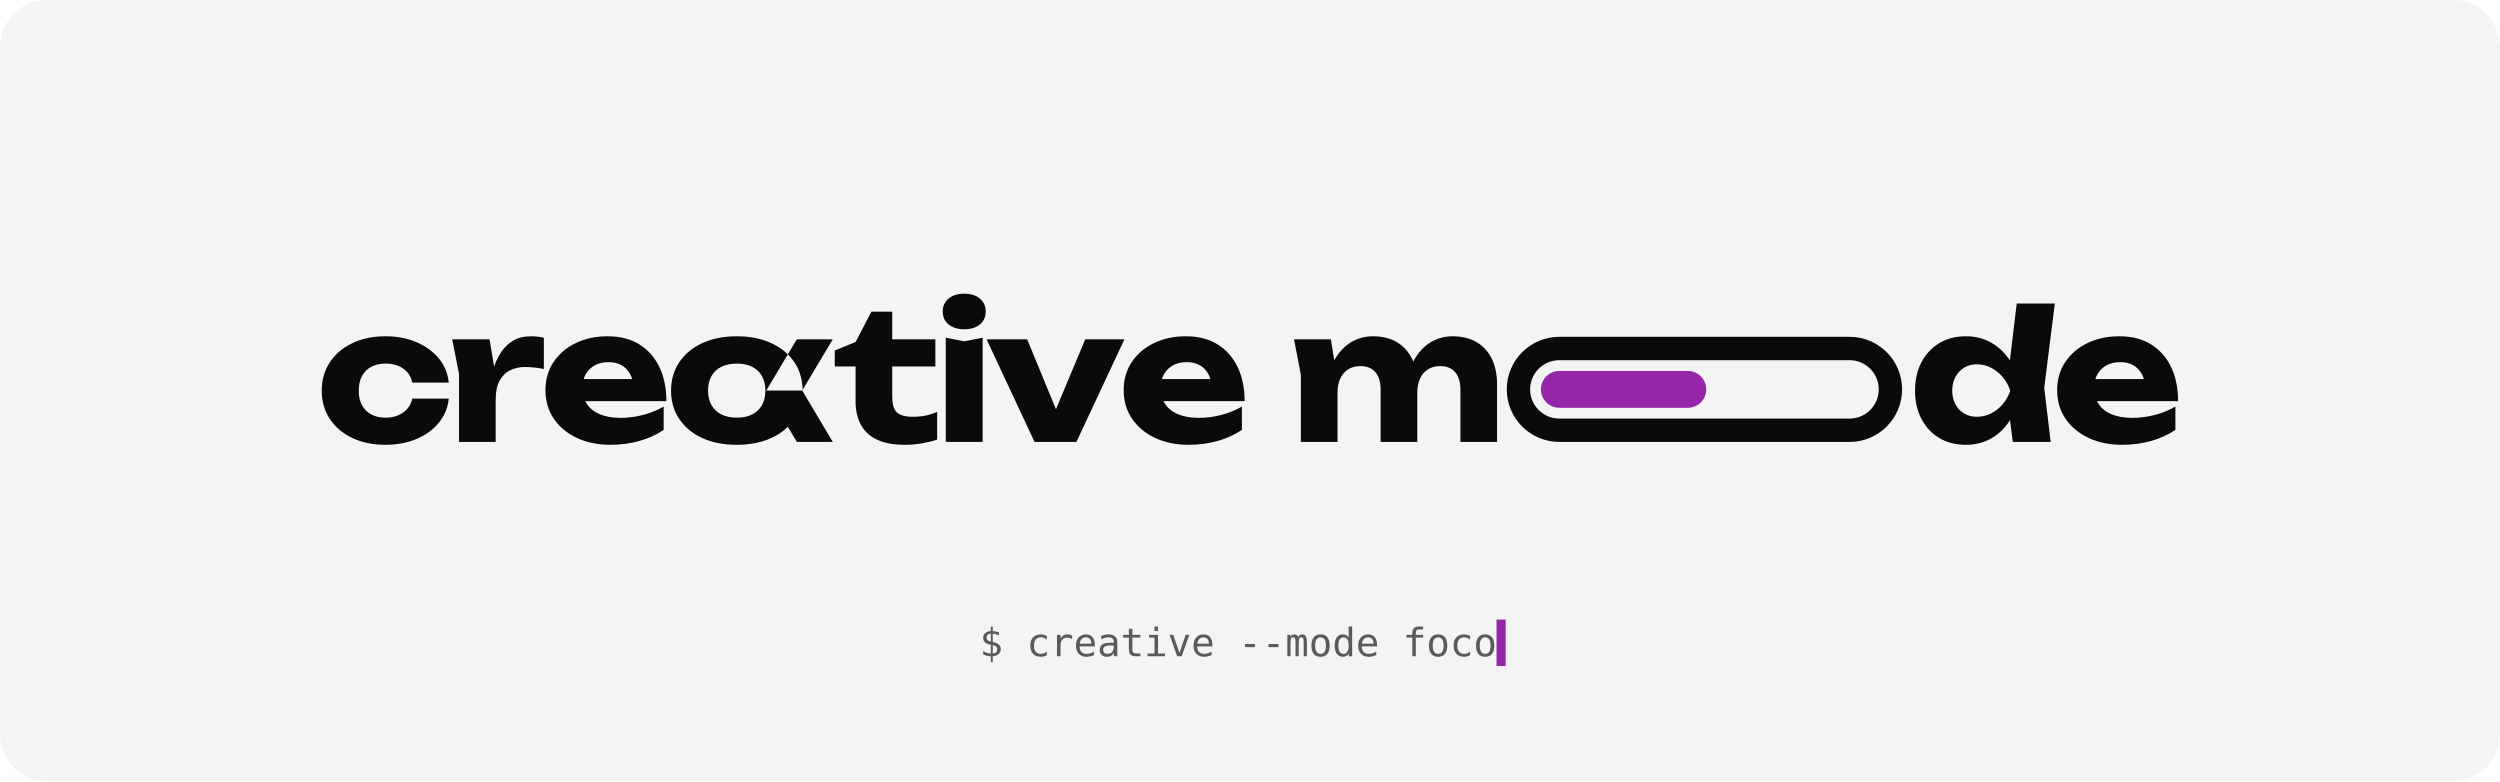
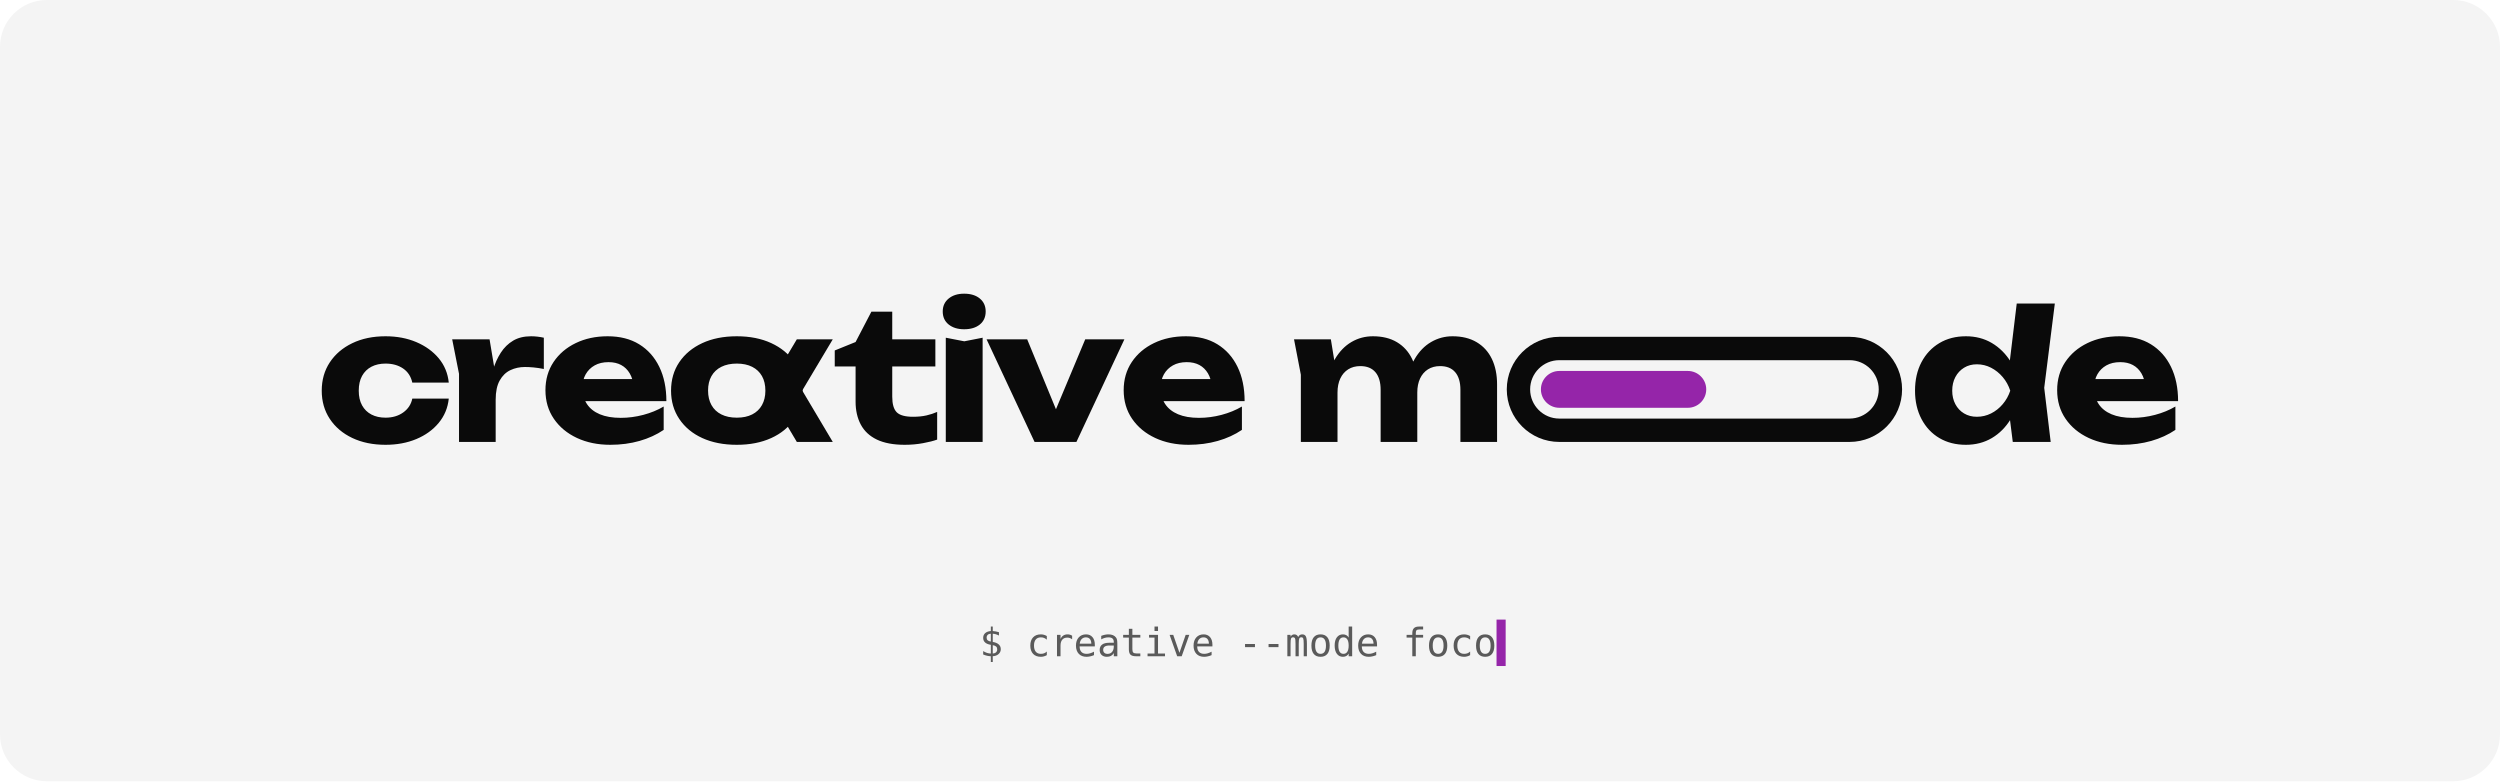
<svg xmlns="http://www.w3.org/2000/svg" width="1280" height="400" viewBox="0 0 1280 400" role="img" aria-label="creative mode">
  <style>
.fill { transform-box: fill-box; transform-origin: left center; animation: foco 7s cubic-bezier(.6,0,.2,1) infinite; }
@keyframes foco { 0%, 12% { transform: scaleX(.25); } 50%, 72% { transform: scaleX(1.978); } 100% { transform: scaleX(.25); } }
.cmd { font: 500 20px ui-monospace, SFMono-Regular, Menlo, Consolas, monospace; fill: #5A5A5A; }
.caret { animation: blink 1.1s steps(1) infinite; }
@keyframes blink { 50% { opacity: 0; } }
@media (prefers-reduced-motion: reduce) { .fill { animation: none; transform: scaleX(1); } .caret { animation: none; } }
</style>
  <rect width="1280" height="400" rx="24" fill="#F4F4F4" />
-   <path d="M229.772 204.094Q229.036 211.178 224.62 216.514Q220.204 221.85 213.166 224.794Q206.128 227.738 197.388 227.738Q187.728 227.738 180.368 224.242Q173.008 220.746 168.868 214.49Q164.728 208.234 164.728 200.046Q164.728 191.766 168.868 185.51Q173.008 179.254 180.368 175.712Q187.728 172.17 197.388 172.17Q206.128 172.17 213.166 175.16Q220.204 178.15 224.62 183.44Q229.036 188.73 229.772 195.906H211.096Q210.084 191.214 206.404 188.684Q202.724 186.154 197.388 186.154Q193.248 186.154 190.166 187.764Q187.084 189.374 185.382 192.456Q183.68 195.538 183.68 200.046Q183.68 204.462 185.382 207.544Q187.084 210.626 190.166 212.236Q193.248 213.846 197.388 213.846Q202.724 213.846 206.45 211.178Q210.176 208.51 211.096 204.094Z M231.52 173.734H250.656L253.784 192.502V226.266H235.016V191.398ZM278.44 172.906V188.914Q275.68 188.362 273.242 188.132Q270.804 187.902 268.78 187.902Q264.732 187.902 261.328 189.512Q257.924 191.122 255.854 194.802Q253.784 198.482 253.784 204.646L250.196 200.23Q250.932 194.526 252.404 189.512Q253.876 184.498 256.406 180.588Q258.936 176.678 262.708 174.424Q266.48 172.17 271.908 172.17Q273.472 172.17 275.128 172.354Q276.784 172.538 278.44 172.906Z M312.48 227.738Q302.912 227.738 295.414 224.242Q287.916 220.746 283.592 214.444Q279.268 208.142 279.268 199.77Q279.268 191.582 283.408 185.372Q287.548 179.162 294.77 175.666Q301.992 172.17 311.1 172.17Q320.576 172.17 327.246 176.264Q333.916 180.358 337.55 187.81Q341.184 195.262 341.184 205.382H294.448V194.066H330.604L324.44 198.022Q324.072 193.974 322.416 191.168Q320.76 188.362 318.046 186.89Q315.332 185.418 311.56 185.418Q307.42 185.418 304.476 187.074Q301.532 188.73 299.876 191.628Q298.22 194.526 298.22 198.39Q298.22 203.358 300.474 206.808Q302.728 210.258 307.098 212.098Q311.468 213.938 317.816 213.938Q323.612 213.938 329.362 212.42Q335.112 210.902 339.804 208.142V220.102Q334.376 223.782 327.43 225.76Q320.484 227.738 312.48 227.738Z M377.248 227.738Q367.128 227.738 359.584 224.288Q352.04 220.838 347.808 214.536Q343.576 208.234 343.576 200.046Q343.576 191.674 347.808 185.418Q352.04 179.162 359.584 175.666Q367.128 172.17 377.248 172.17Q387.276 172.17 394.866 175.666Q402.456 179.162 406.688 185.418Q410.92 191.674 410.92 200.046Q410.92 208.234 406.688 214.536Q402.456 220.838 394.866 224.288Q387.276 227.738 377.248 227.738ZM377.248 213.846Q381.848 213.846 385.114 212.19Q388.38 210.534 390.128 207.406Q391.876 204.278 391.876 200.046Q391.876 195.63 390.128 192.548Q388.38 189.466 385.114 187.81Q381.848 186.154 377.248 186.154Q372.648 186.154 369.336 187.81Q366.024 189.466 364.276 192.548Q362.528 195.63 362.528 199.954Q362.528 204.278 364.276 207.406Q366.024 210.534 369.336 212.19Q372.648 213.846 377.248 213.846Z M392.34 199.95 L410.74 199.95 L426.38 173.73 L407.98 173.73 Z M392.34 199.95 L410.74 199.95 L426.38 226.27 L407.98 226.27 Z M427.388 187.626V179.438L438.06 175.114L446.156 159.566H456.828V173.734H478.908V187.626H456.828V203.082Q456.828 208.786 459.128 211.086Q461.428 213.386 467.5 213.386Q471.364 213.386 474.354 212.696Q477.344 212.006 479.828 210.902V225.07Q477.068 226.082 472.56 226.91Q468.052 227.738 463.268 227.738Q454.528 227.738 448.962 225.07Q443.396 222.402 440.728 217.388Q438.06 212.374 438.06 205.658V187.626Z M484.244 172.906 493.72 174.746 503.104 172.906V226.266H484.244ZM493.628 168.582Q488.752 168.582 485.716 166.144Q482.68 163.706 482.68 159.474Q482.68 155.334 485.716 152.85Q488.752 150.366 493.628 150.366Q498.688 150.366 501.678 152.85Q504.668 155.334 504.668 159.474Q504.668 163.706 501.678 166.144Q498.688 168.582 493.628 168.582Z M543.86 217.342 537.42 217.25 555.636 173.734H575.692L551.128 226.266H529.692L505.128 173.734H525.92Z M608.536 227.738Q598.968 227.738 591.47 224.242Q583.972 220.746 579.648 214.444Q575.324 208.142 575.324 199.77Q575.324 191.582 579.464 185.372Q583.604 179.162 590.826 175.666Q598.048 172.17 607.156 172.17Q616.632 172.17 623.302 176.264Q629.972 180.358 633.606 187.81Q637.24 195.262 637.24 205.382H590.504V194.066H626.66L620.496 198.022Q620.128 193.974 618.472 191.168Q616.816 188.362 614.102 186.89Q611.388 185.418 607.616 185.418Q603.476 185.418 600.532 187.074Q597.588 188.73 595.932 191.628Q594.276 194.526 594.276 198.39Q594.276 203.358 596.53 206.808Q598.784 210.258 603.154 212.098Q607.524 213.938 613.872 213.938Q619.668 213.938 625.418 212.42Q631.168 210.902 635.86 208.142V220.102Q630.432 223.782 623.486 225.76Q616.54 227.738 608.536 227.738Z M662.54 173.734H681.4L684.804 194.71V226.266H666.036V191.858ZM702.928 172.17Q710.196 172.17 715.256 175.206Q720.316 178.242 722.984 183.762Q725.652 189.282 725.652 196.826V226.266H706.884V199.586Q706.884 193.698 704.216 190.57Q701.548 187.442 696.488 187.442Q692.9 187.442 690.278 189.098Q687.656 190.754 686.23 193.79Q684.804 196.826 684.804 200.966L679.008 197.93Q680.112 189.558 683.516 183.808Q686.92 178.058 691.934 175.114Q696.948 172.17 702.928 172.17ZM743.684 172.17Q750.952 172.17 756.058 175.206Q761.164 178.242 763.832 183.762Q766.5 189.282 766.5 196.826V226.266H747.732V199.586Q747.732 193.698 745.064 190.57Q742.396 187.442 737.336 187.442Q733.748 187.442 731.126 189.098Q728.504 190.754 727.078 193.79Q725.652 196.826 725.652 200.966L719.856 197.93Q720.96 189.558 724.318 183.808Q727.676 178.058 732.736 175.114Q737.796 172.17 743.684 172.17Z M1030.54 226.266 1028.056 206.578 1031.276 200.138 1028.148 192.042 1032.564 155.426H1052.068L1046.64 198.574L1049.952 226.266ZM1034.588 200.046Q1033.3 208.326 1029.482 214.582Q1025.664 220.838 1019.822 224.288Q1013.98 227.738 1006.528 227.738Q998.8 227.738 992.958 224.288Q987.116 220.838 983.804 214.536Q980.492 208.234 980.492 200.046Q980.492 191.674 983.804 185.418Q987.116 179.162 992.958 175.666Q998.8 172.17 1006.528 172.17Q1013.98 172.17 1019.822 175.62Q1025.664 179.07 1029.528 185.28Q1033.392 191.49 1034.588 200.046ZM999.536 200.046Q999.536 203.91 1001.146 206.946Q1002.756 209.982 1005.608 211.684Q1008.46 213.386 1012.14 213.386Q1016.004 213.386 1019.408 211.684Q1022.812 209.982 1025.388 206.946Q1027.964 203.91 1029.252 200.046Q1027.964 196.09 1025.388 193.054Q1022.812 190.018 1019.408 188.27Q1016.004 186.522 1012.14 186.522Q1008.46 186.522 1005.608 188.27Q1002.756 190.018 1001.146 193.054Q999.536 196.09 999.536 200.046Z M1086.476 227.738Q1076.908 227.738 1069.41 224.242Q1061.912 220.746 1057.588 214.444Q1053.264 208.142 1053.264 199.77Q1053.264 191.582 1057.404 185.372Q1061.544 179.162 1068.766 175.666Q1075.988 172.17 1085.096 172.17Q1094.572 172.17 1101.242 176.264Q1107.912 180.358 1111.546 187.81Q1115.18 195.262 1115.18 205.382H1068.444V194.066H1104.6L1098.436 198.022Q1098.068 193.974 1096.412 191.168Q1094.756 188.362 1092.042 186.89Q1089.328 185.418 1085.556 185.418Q1081.416 185.418 1078.472 187.074Q1075.528 188.73 1073.872 191.628Q1072.216 194.526 1072.216 198.39Q1072.216 203.358 1074.47 206.808Q1076.724 210.258 1081.094 212.098Q1085.464 213.938 1091.812 213.938Q1097.608 213.938 1103.358 212.42Q1109.108 210.902 1113.8 208.142V220.102Q1108.372 223.782 1101.426 225.76Q1094.48 227.738 1086.476 227.738Z" fill="#0A0A0A" />
+   <path d="M229.772 204.094Q229.036 211.178 224.62 216.514Q220.204 221.85 213.166 224.794Q206.128 227.738 197.388 227.738Q187.728 227.738 180.368 224.242Q173.008 220.746 168.868 214.49Q164.728 208.234 164.728 200.046Q164.728 191.766 168.868 185.51Q173.008 179.254 180.368 175.712Q187.728 172.17 197.388 172.17Q206.128 172.17 213.166 175.16Q220.204 178.15 224.62 183.44Q229.036 188.73 229.772 195.906H211.096Q210.084 191.214 206.404 188.684Q202.724 186.154 197.388 186.154Q193.248 186.154 190.166 187.764Q187.084 189.374 185.382 192.456Q183.68 195.538 183.68 200.046Q183.68 204.462 185.382 207.544Q187.084 210.626 190.166 212.236Q193.248 213.846 197.388 213.846Q202.724 213.846 206.45 211.178Q210.176 208.51 211.096 204.094Z M231.52 173.734H250.656L253.784 192.502V226.266H235.016V191.398ZM278.44 172.906V188.914Q275.68 188.362 273.242 188.132Q270.804 187.902 268.78 187.902Q264.732 187.902 261.328 189.512Q257.924 191.122 255.854 194.802Q253.784 198.482 253.784 204.646L250.196 200.23Q250.932 194.526 252.404 189.512Q253.876 184.498 256.406 180.588Q258.936 176.678 262.708 174.424Q266.48 172.17 271.908 172.17Q273.472 172.17 275.128 172.354Q276.784 172.538 278.44 172.906Z M312.48 227.738Q302.912 227.738 295.414 224.242Q287.916 220.746 283.592 214.444Q279.268 208.142 279.268 199.77Q279.268 191.582 283.408 185.372Q287.548 179.162 294.77 175.666Q301.992 172.17 311.1 172.17Q320.576 172.17 327.246 176.264Q333.916 180.358 337.55 187.81Q341.184 195.262 341.184 205.382H294.448V194.066H330.604L324.44 198.022Q324.072 193.974 322.416 191.168Q320.76 188.362 318.046 186.89Q315.332 185.418 311.56 185.418Q307.42 185.418 304.476 187.074Q301.532 188.73 299.876 191.628Q298.22 194.526 298.22 198.39Q298.22 203.358 300.474 206.808Q302.728 210.258 307.098 212.098Q311.468 213.938 317.816 213.938Q323.612 213.938 329.362 212.42Q335.112 210.902 339.804 208.142V220.102Q334.376 223.782 327.43 225.76Q320.484 227.738 312.48 227.738Z M377.248 227.738Q367.128 227.738 359.584 224.288Q352.04 220.838 347.808 214.536Q343.576 208.234 343.576 200.046Q343.576 191.674 347.808 185.418Q352.04 179.162 359.584 175.666Q367.128 172.17 377.248 172.17Q387.276 172.17 394.866 175.666Q402.456 179.162 406.688 185.418Q410.92 191.674 410.92 200.046Q410.92 208.234 406.688 214.536Q402.456 220.838 394.866 224.288Q387.276 227.738 377.248 227.738ZM377.248 213.846Q381.848 213.846 385.114 212.19Q388.38 210.534 390.128 207.406Q391.876 204.278 391.876 200.046Q391.876 195.63 390.128 192.548Q388.38 189.466 385.114 187.81Q381.848 186.154 377.248 186.154Q372.648 186.154 369.336 187.81Q366.024 189.466 364.276 192.548Q362.528 195.63 362.528 199.954Q362.528 204.278 364.276 207.406Q366.024 210.534 369.336 212.19Q372.648 213.846 377.248 213.846Z M427.388 187.626V179.438L438.06 175.114L446.156 159.566H456.828V173.734H478.908V187.626H456.828V203.082Q456.828 208.786 459.128 211.086Q461.428 213.386 467.5 213.386Q471.364 213.386 474.354 212.696Q477.344 212.006 479.828 210.902V225.07Q477.068 226.082 472.56 226.91Q468.052 227.738 463.268 227.738Q454.528 227.738 448.962 225.07Q443.396 222.402 440.728 217.388Q438.06 212.374 438.06 205.658V187.626Z M484.244 172.906 493.72 174.746 503.104 172.906V226.266H484.244ZM493.628 168.582Q488.752 168.582 485.716 166.144Q482.68 163.706 482.68 159.474Q482.68 155.334 485.716 152.85Q488.752 150.366 493.628 150.366Q498.688 150.366 501.678 152.85Q504.668 155.334 504.668 159.474Q504.668 163.706 501.678 166.144Q498.688 168.582 493.628 168.582Z M543.86 217.342 537.42 217.25 555.636 173.734H575.692L551.128 226.266H529.692L505.128 173.734H525.92Z M608.536 227.738Q598.968 227.738 591.47 224.242Q583.972 220.746 579.648 214.444Q575.324 208.142 575.324 199.77Q575.324 191.582 579.464 185.372Q583.604 179.162 590.826 175.666Q598.048 172.17 607.156 172.17Q616.632 172.17 623.302 176.264Q629.972 180.358 633.606 187.81Q637.24 195.262 637.24 205.382H590.504V194.066H626.66L620.496 198.022Q620.128 193.974 618.472 191.168Q616.816 188.362 614.102 186.89Q611.388 185.418 607.616 185.418Q603.476 185.418 600.532 187.074Q597.588 188.73 595.932 191.628Q594.276 194.526 594.276 198.39Q594.276 203.358 596.53 206.808Q598.784 210.258 603.154 212.098Q607.524 213.938 613.872 213.938Q619.668 213.938 625.418 212.42Q631.168 210.902 635.86 208.142V220.102Q630.432 223.782 623.486 225.76Q616.54 227.738 608.536 227.738Z M662.54 173.734H681.4L684.804 194.71V226.266H666.036V191.858ZM702.928 172.17Q710.196 172.17 715.256 175.206Q720.316 178.242 722.984 183.762Q725.652 189.282 725.652 196.826V226.266H706.884V199.586Q706.884 193.698 704.216 190.57Q701.548 187.442 696.488 187.442Q692.9 187.442 690.278 189.098Q687.656 190.754 686.23 193.79Q684.804 196.826 684.804 200.966L679.008 197.93Q680.112 189.558 683.516 183.808Q686.92 178.058 691.934 175.114Q696.948 172.17 702.928 172.17ZM743.684 172.17Q750.952 172.17 756.058 175.206Q761.164 178.242 763.832 183.762Q766.5 189.282 766.5 196.826V226.266H747.732V199.586Q747.732 193.698 745.064 190.57Q742.396 187.442 737.336 187.442Q733.748 187.442 731.126 189.098Q728.504 190.754 727.078 193.79Q725.652 196.826 725.652 200.966L719.856 197.93Q720.96 189.558 724.318 183.808Q727.676 178.058 732.736 175.114Q737.796 172.17 743.684 172.17Z M1030.54 226.266 1028.056 206.578 1031.276 200.138 1028.148 192.042 1032.564 155.426H1052.068L1046.64 198.574L1049.952 226.266ZM1034.588 200.046Q1033.3 208.326 1029.482 214.582Q1025.664 220.838 1019.822 224.288Q1013.98 227.738 1006.528 227.738Q998.8 227.738 992.958 224.288Q987.116 220.838 983.804 214.536Q980.492 208.234 980.492 200.046Q980.492 191.674 983.804 185.418Q987.116 179.162 992.958 175.666Q998.8 172.17 1006.528 172.17Q1013.98 172.17 1019.822 175.62Q1025.664 179.07 1029.528 185.28Q1033.392 191.49 1034.588 200.046ZM999.536 200.046Q999.536 203.91 1001.146 206.946Q1002.756 209.982 1005.608 211.684Q1008.46 213.386 1012.14 213.386Q1016.004 213.386 1019.408 211.684Q1022.812 209.982 1025.388 206.946Q1027.964 203.91 1029.252 200.046Q1027.964 196.09 1025.388 193.054Q1022.812 190.018 1019.408 188.27Q1016.004 186.522 1012.14 186.522Q1008.46 186.522 1005.608 188.27Q1002.756 190.018 1001.146 193.054Q999.536 196.09 999.536 200.046Z M1086.476 227.738Q1076.908 227.738 1069.41 224.242Q1061.912 220.746 1057.588 214.444Q1053.264 208.142 1053.264 199.77Q1053.264 191.582 1057.404 185.372Q1061.544 179.162 1068.766 175.666Q1075.988 172.17 1085.096 172.17Q1094.572 172.17 1101.242 176.264Q1107.912 180.358 1111.546 187.81Q1115.18 195.262 1115.18 205.382H1068.444V194.066H1104.6L1098.436 198.022Q1098.068 193.974 1096.412 191.168Q1094.756 188.362 1092.042 186.89Q1089.328 185.418 1085.556 185.418Q1081.416 185.418 1078.472 187.074Q1075.528 188.73 1073.872 191.628Q1072.216 194.526 1072.216 198.39Q1072.216 203.358 1074.47 206.808Q1076.724 210.258 1081.094 212.098Q1085.464 213.938 1091.812 213.938Q1097.608 213.938 1103.358 212.42Q1109.108 210.902 1113.8 208.142V220.102Q1108.372 223.782 1101.426 225.76Q1094.48 227.738 1086.476 227.738Z" fill="#0A0A0A" />
+   <path d="M392.34 199.95 L410.74 199.95 L426.38 173.73 L407.98 173.73 Z" fill="#0A0A0A" />
+   <path d="M392.34 199.95 L410.74 199.95 L426.38 226.27 L407.98 226.27 Z" fill="#0A0A0A" />
  <g transform="translate(771.47 172.45) scale(0.92)">
    <rect x="6.5" y="6.5" width="207" height="45.5" rx="22.75" fill="none" stroke="#0A0A0A" stroke-width="13" />
    <rect class="fill" x="19" y="19" width="92" height="20.5" rx="10.25" fill="#9525A9" />
  </g>
  <text class="cmd" x="640.0" y="336" text-anchor="middle">$ creative --mode foco<tspan class="caret" fill="#9525A9"> ▍</tspan>
  </text>
</svg>
